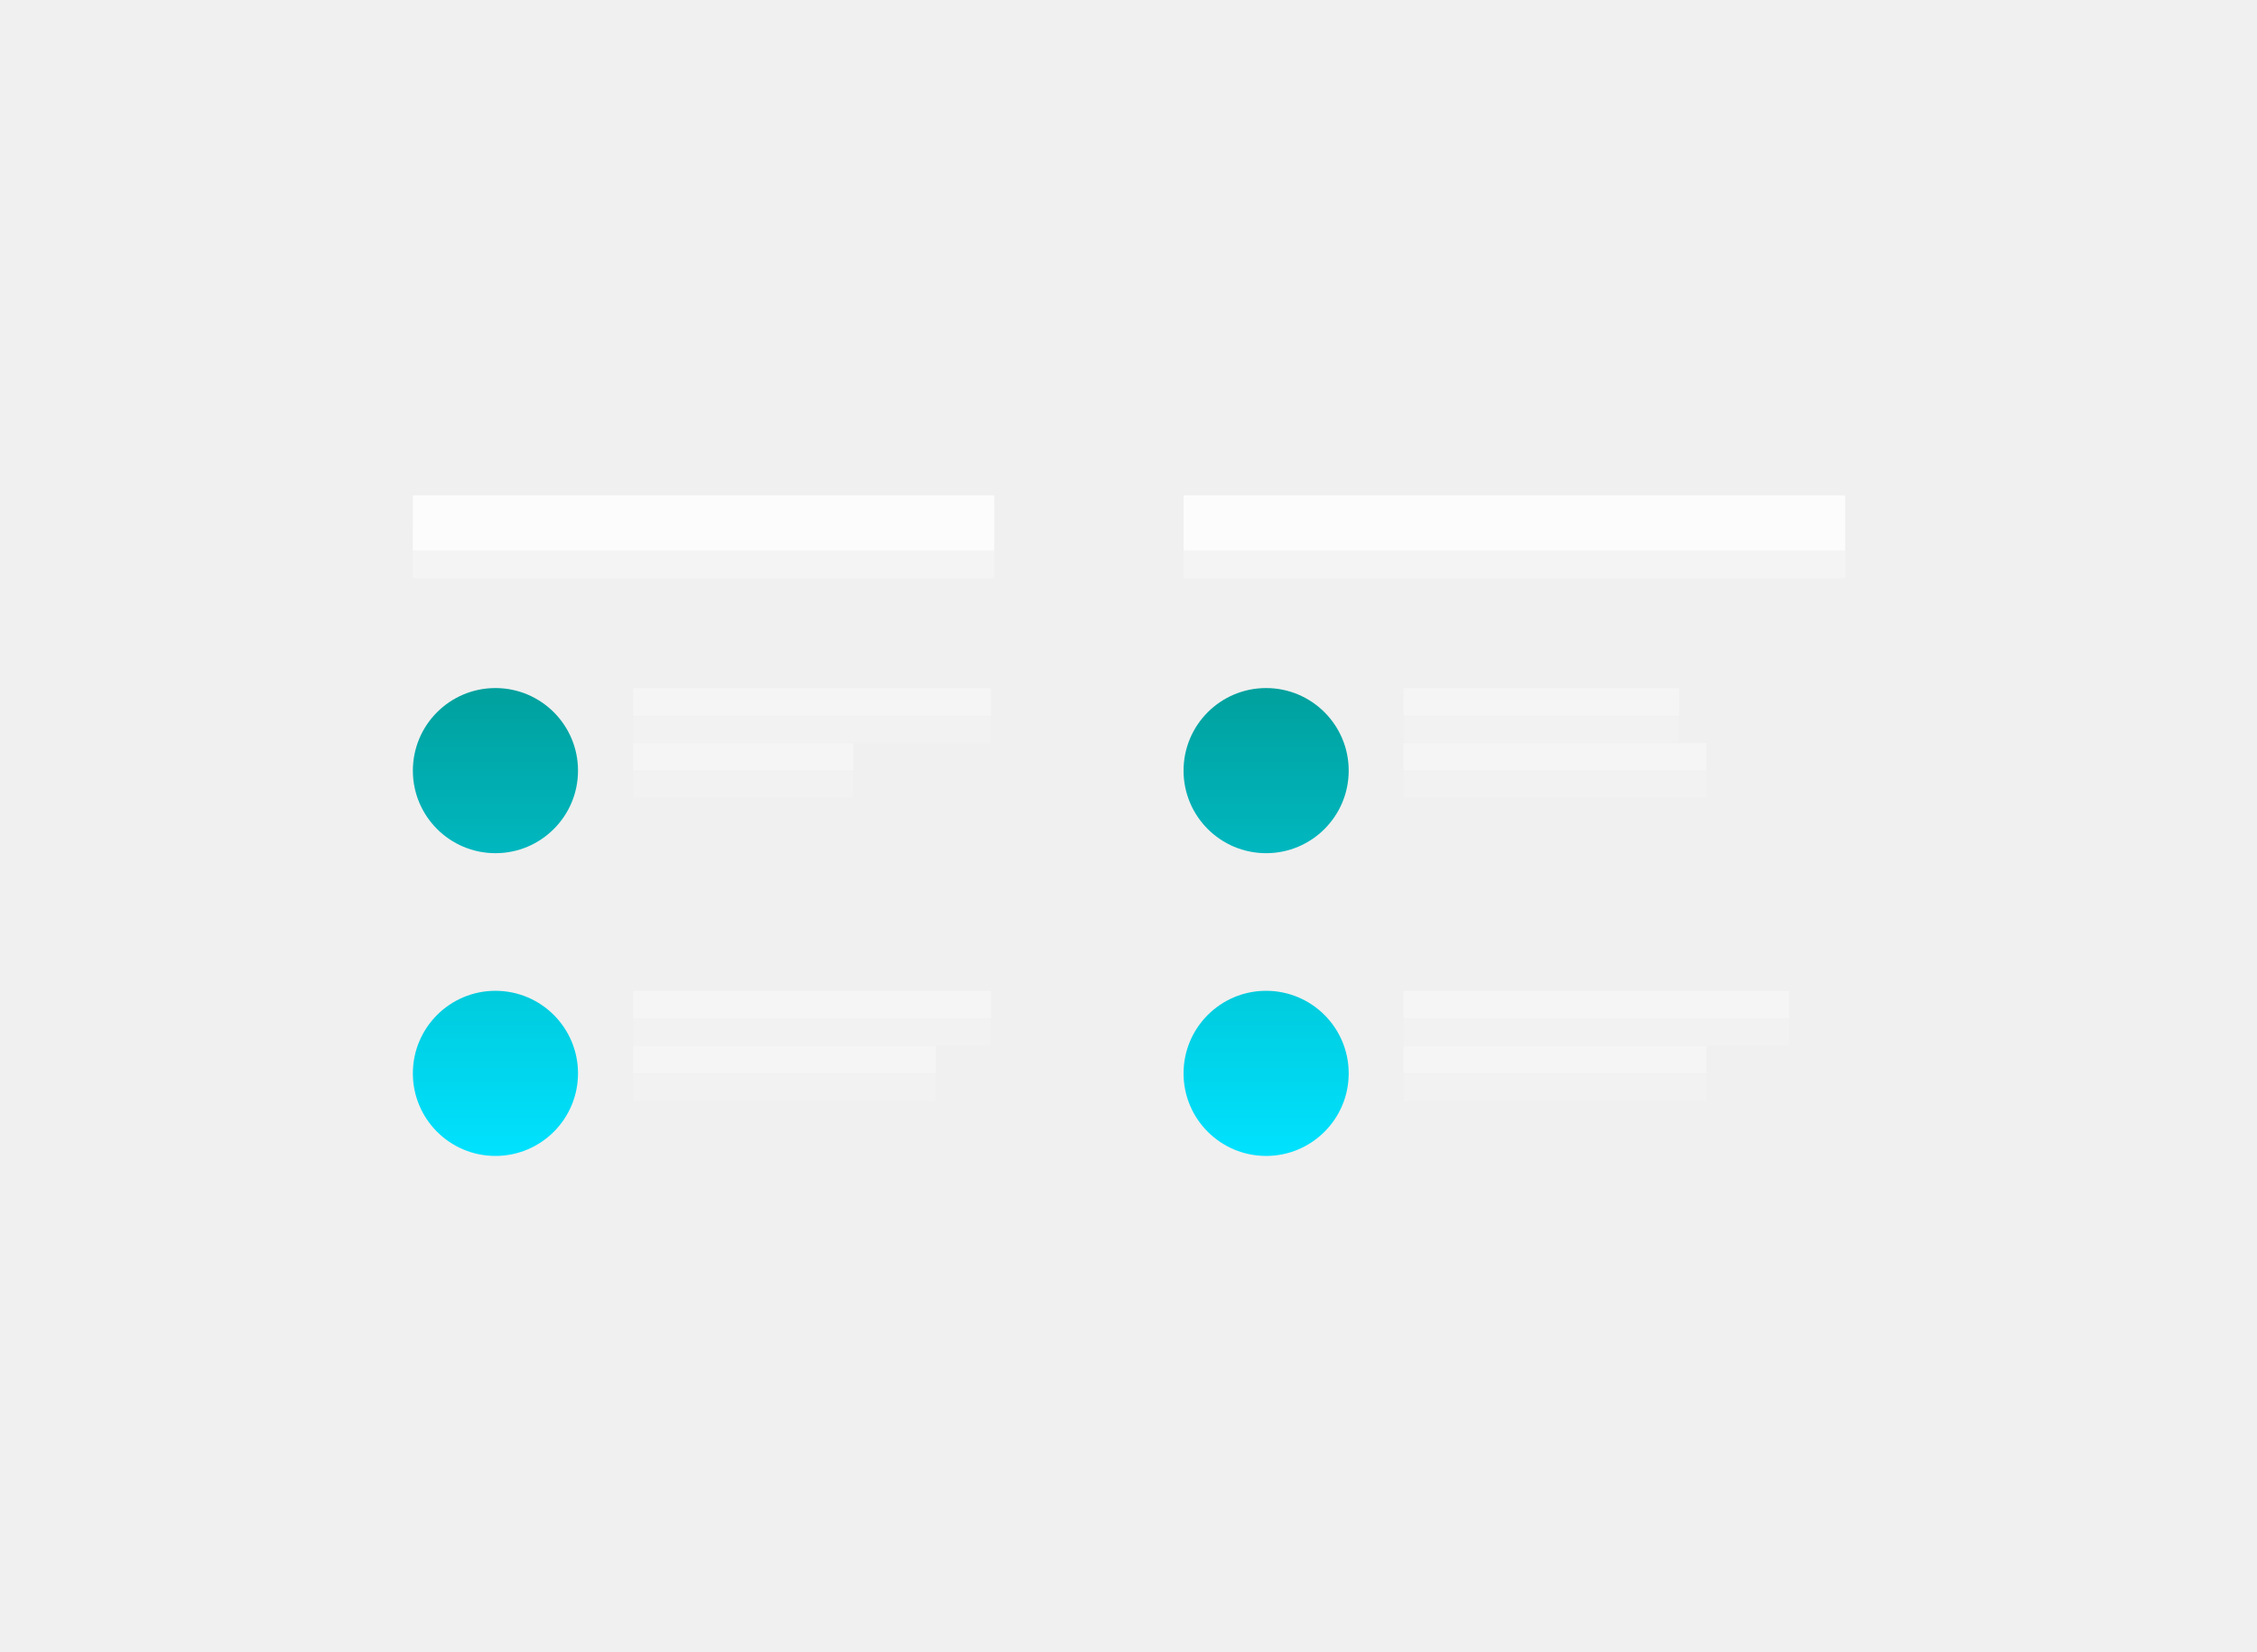
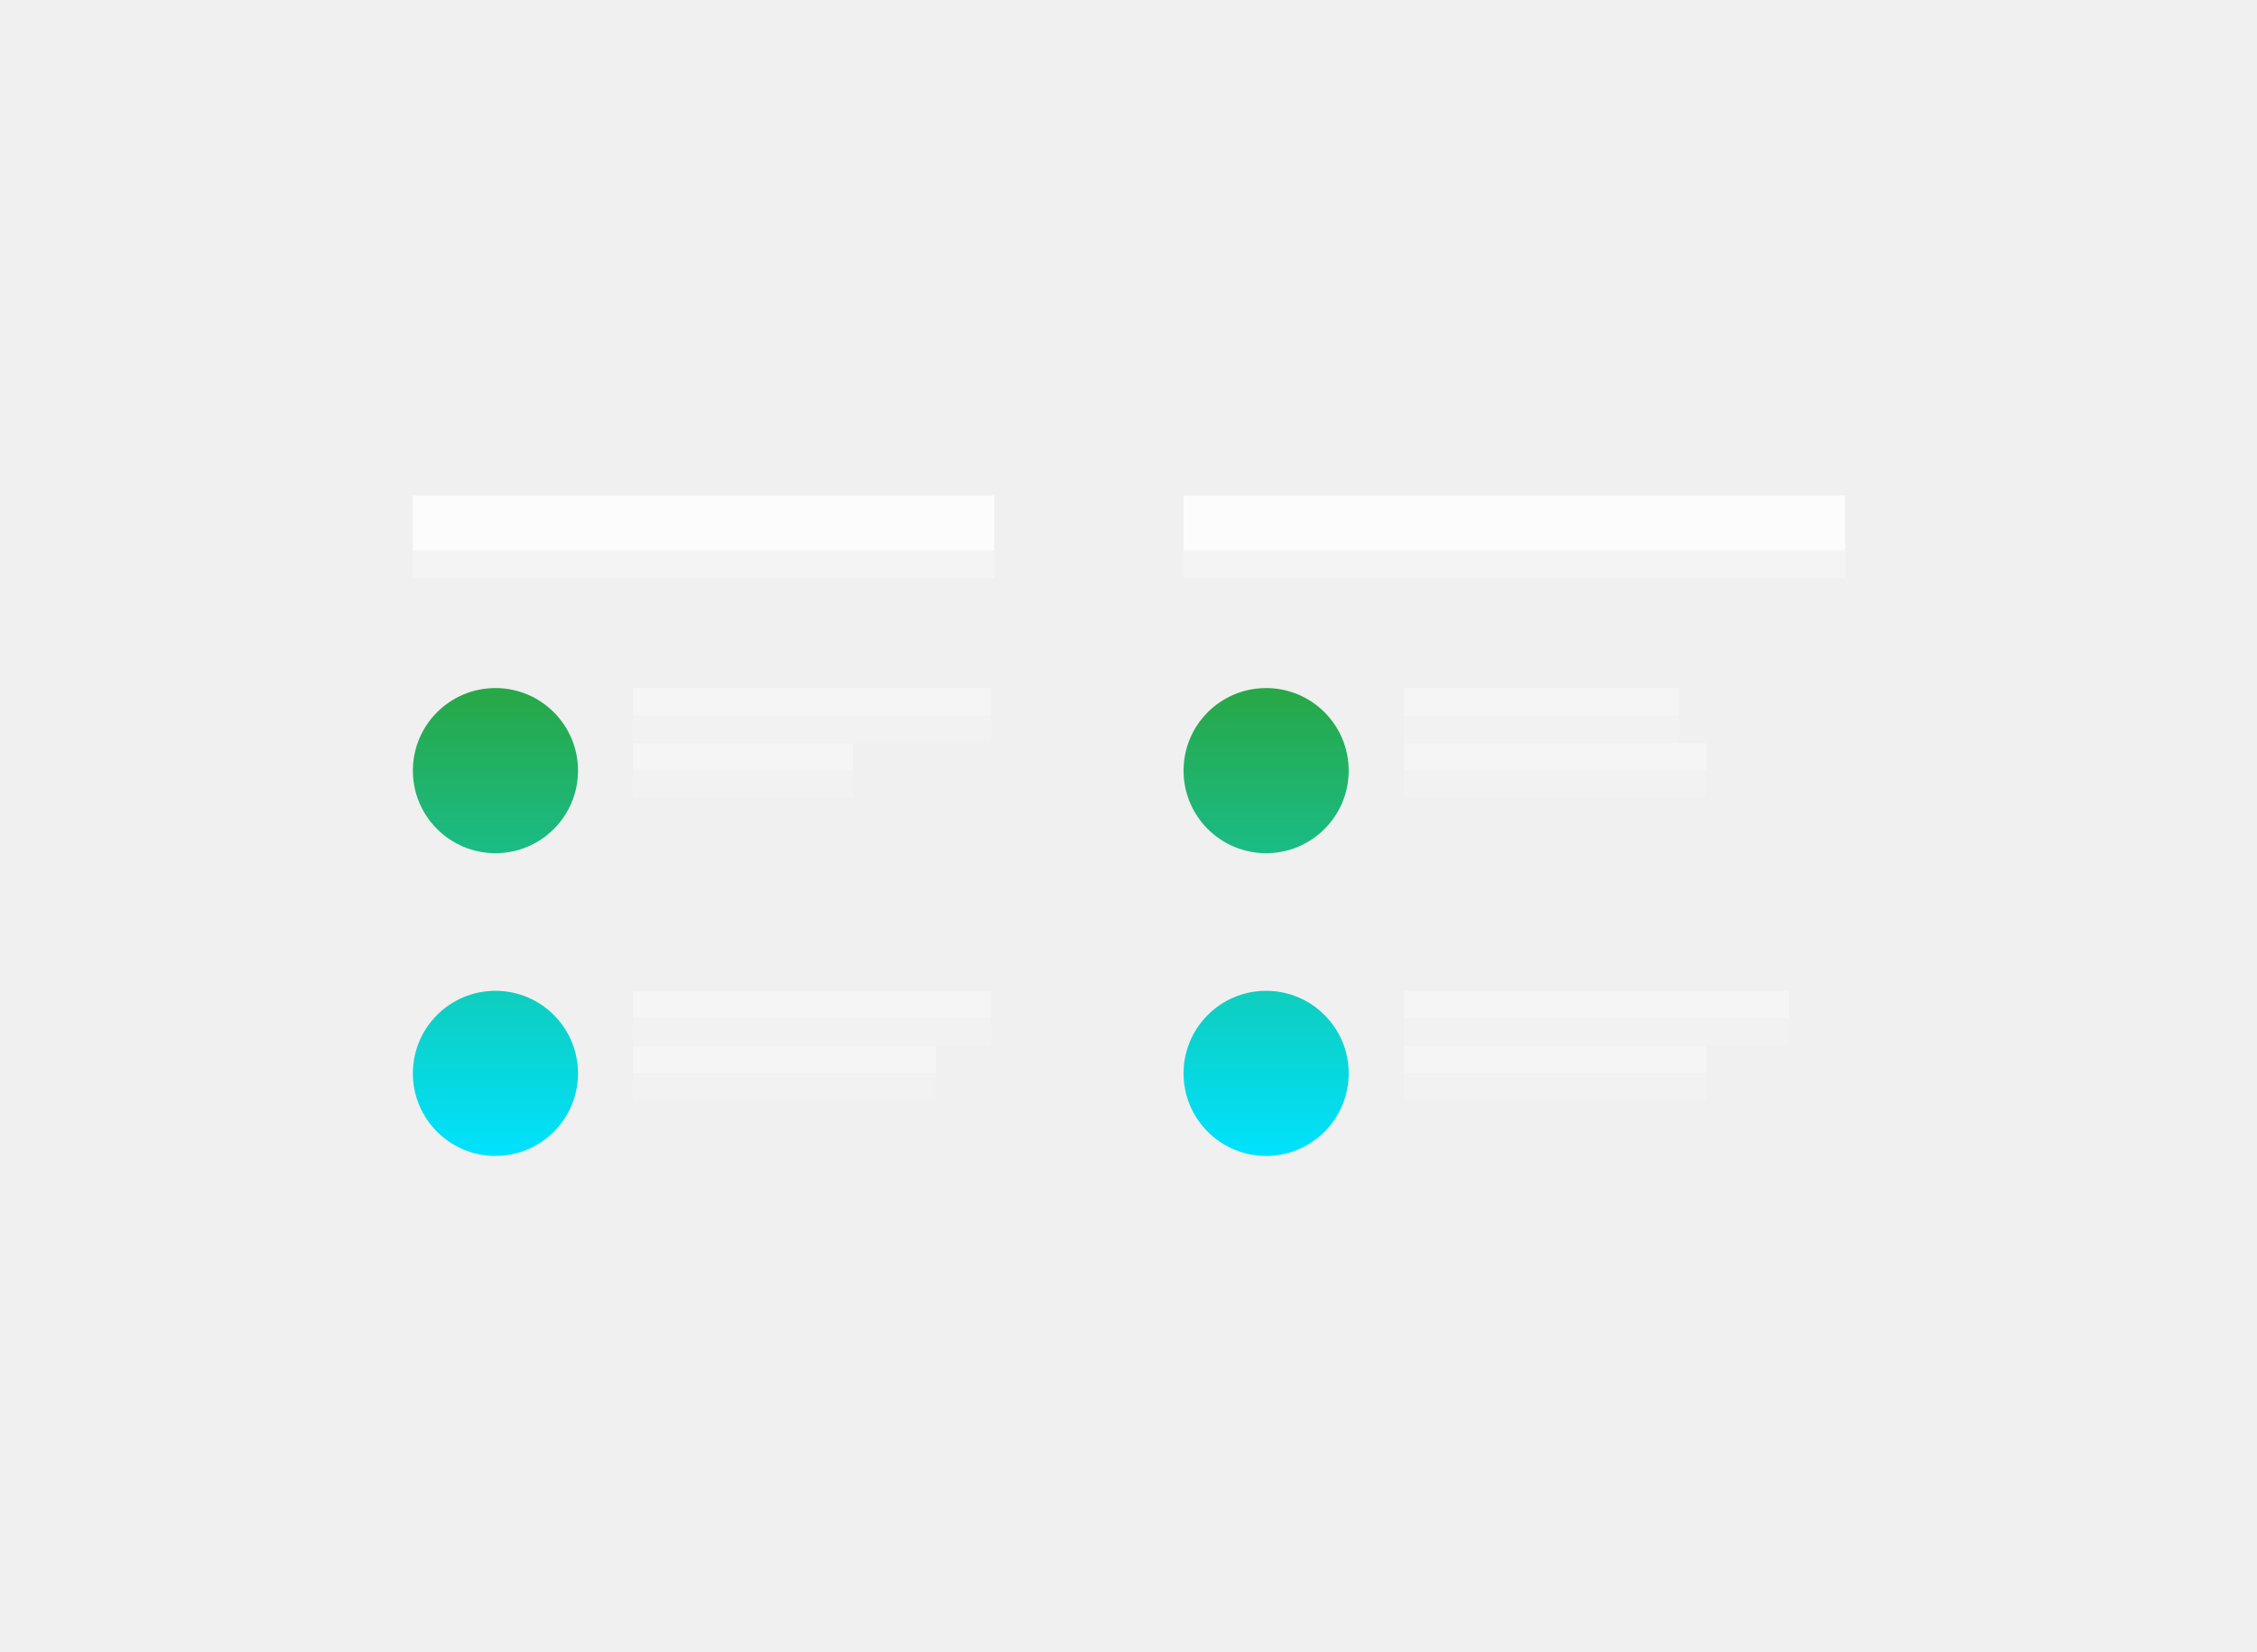
<svg xmlns="http://www.w3.org/2000/svg" xmlns:xlink="http://www.w3.org/1999/xlink" width="82" height="60" viewBox="0 0 82 60">
  <defs>
    <rect id="path-1" width="21.12" height="2" x="0" y="0" />
    <filter id="filter-2" width="104.7%" height="200%" x="-2.4%" y="-25%" filterUnits="objectBoundingBox">
      <feOffset dy="1" in="SourceAlpha" result="shadowOffsetOuter1" />
      <feComposite in="shadowOffsetOuter1" in2="SourceAlpha" operator="out" result="shadowOffsetOuter1" />
      <feColorMatrix in="shadowOffsetOuter1" values="0 0 0 0 1   0 0 0 0 1   0 0 0 0 1  0 0 0 0.292 0" />
    </filter>
    <path id="path-3" d="M19 20v1H8v-1h11zm2-2v1H8v-1h13zm-5-9v1H8V9h8zm5-2v1H8V7h13z" />
    <filter id="filter-4" width="107.7%" height="114.3%" x="-3.8%" y="-3.6%" filterUnits="objectBoundingBox">
      <feOffset dy="1" in="SourceAlpha" result="shadowOffsetOuter1" />
      <feComposite in="shadowOffsetOuter1" in2="SourceAlpha" operator="out" result="shadowOffsetOuter1" />
      <feColorMatrix in="shadowOffsetOuter1" values="0 0 0 0 1   0 0 0 0 1   0 0 0 0 1  0 0 0 0.1 0" />
    </filter>
    <linearGradient id="linearGradient-5" x1="50%" x2="50%" y1="0%" y2="100%">
-       <stop offset="0%" stop-color="#00A09D" />
+       <stop offset="0%" stop-color="#28A745" />
      <stop offset="100%" stop-color="#00E2FF" />
    </linearGradient>
    <rect id="path-6" width="24.038" height="2" x="0" y="0" />
    <filter id="filter-7" width="104.2%" height="200%" x="-2.1%" y="-25%" filterUnits="objectBoundingBox">
      <feOffset dy="1" in="SourceAlpha" result="shadowOffsetOuter1" />
      <feComposite in="shadowOffsetOuter1" in2="SourceAlpha" operator="out" result="shadowOffsetOuter1" />
      <feColorMatrix in="shadowOffsetOuter1" values="0 0 0 0 1   0 0 0 0 1   0 0 0 0 1  0 0 0 0.292 0" />
    </filter>
    <path id="path-8" d="M19 20v1H8v-1h11zm3-2v1H8v-1h14zm-3-9v1H8V9h11zm-1-2v1H8V7h10z" />
    <filter id="filter-9" width="107.1%" height="114.3%" x="-3.6%" y="-3.6%" filterUnits="objectBoundingBox">
      <feOffset dy="1" in="SourceAlpha" result="shadowOffsetOuter1" />
      <feComposite in="shadowOffsetOuter1" in2="SourceAlpha" operator="out" result="shadowOffsetOuter1" />
      <feColorMatrix in="shadowOffsetOuter1" values="0 0 0 0 1   0 0 0 0 1   0 0 0 0 1  0 0 0 0.1 0" />
    </filter>
  </defs>
  <g fill="none" fill-rule="evenodd" class="snippets_thumbs">
    <g class="s_features_grid">
      <rect width="82" height="60" class="bg" />
      <g class="group_3" transform="translate(15 18)">
        <g class="group_2">
          <g class="group">
            <g class="rectangle">
              <use fill="#000" filter="url(#filter-2)" xlink:href="#path-1" />
              <use fill="#FFF" fill-opacity=".78" xlink:href="#path-1" />
            </g>
            <g class="combined_shape">
              <use fill="#000" filter="url(#filter-4)" xlink:href="#path-3" />
              <use fill="#FFF" fill-opacity=".348" xlink:href="#path-3" />
            </g>
          </g>
          <path fill="url(#linearGradient-5)" d="M3 18a3 3 0 1 1 0 6 3 3 0 0 1 0-6zM3 7a3 3 0 1 1 0 6 3 3 0 0 1 0-6z" class="combined_shape" />
        </g>
        <g class="group_2" transform="translate(28)">
          <g class="group">
            <g class="rectangle">
              <use fill="#000" filter="url(#filter-7)" xlink:href="#path-6" />
              <use fill="#FFF" fill-opacity=".78" xlink:href="#path-6" />
            </g>
            <g class="combined_shape">
              <use fill="#000" filter="url(#filter-9)" xlink:href="#path-8" />
              <use fill="#FFF" fill-opacity=".348" xlink:href="#path-8" />
            </g>
          </g>
          <path fill="url(#linearGradient-5)" d="M3 18a3 3 0 1 1 0 6 3 3 0 0 1 0-6zM3 7a3 3 0 1 1 0 6 3 3 0 0 1 0-6z" class="combined_shape" />
        </g>
      </g>
    </g>
  </g>
</svg>
